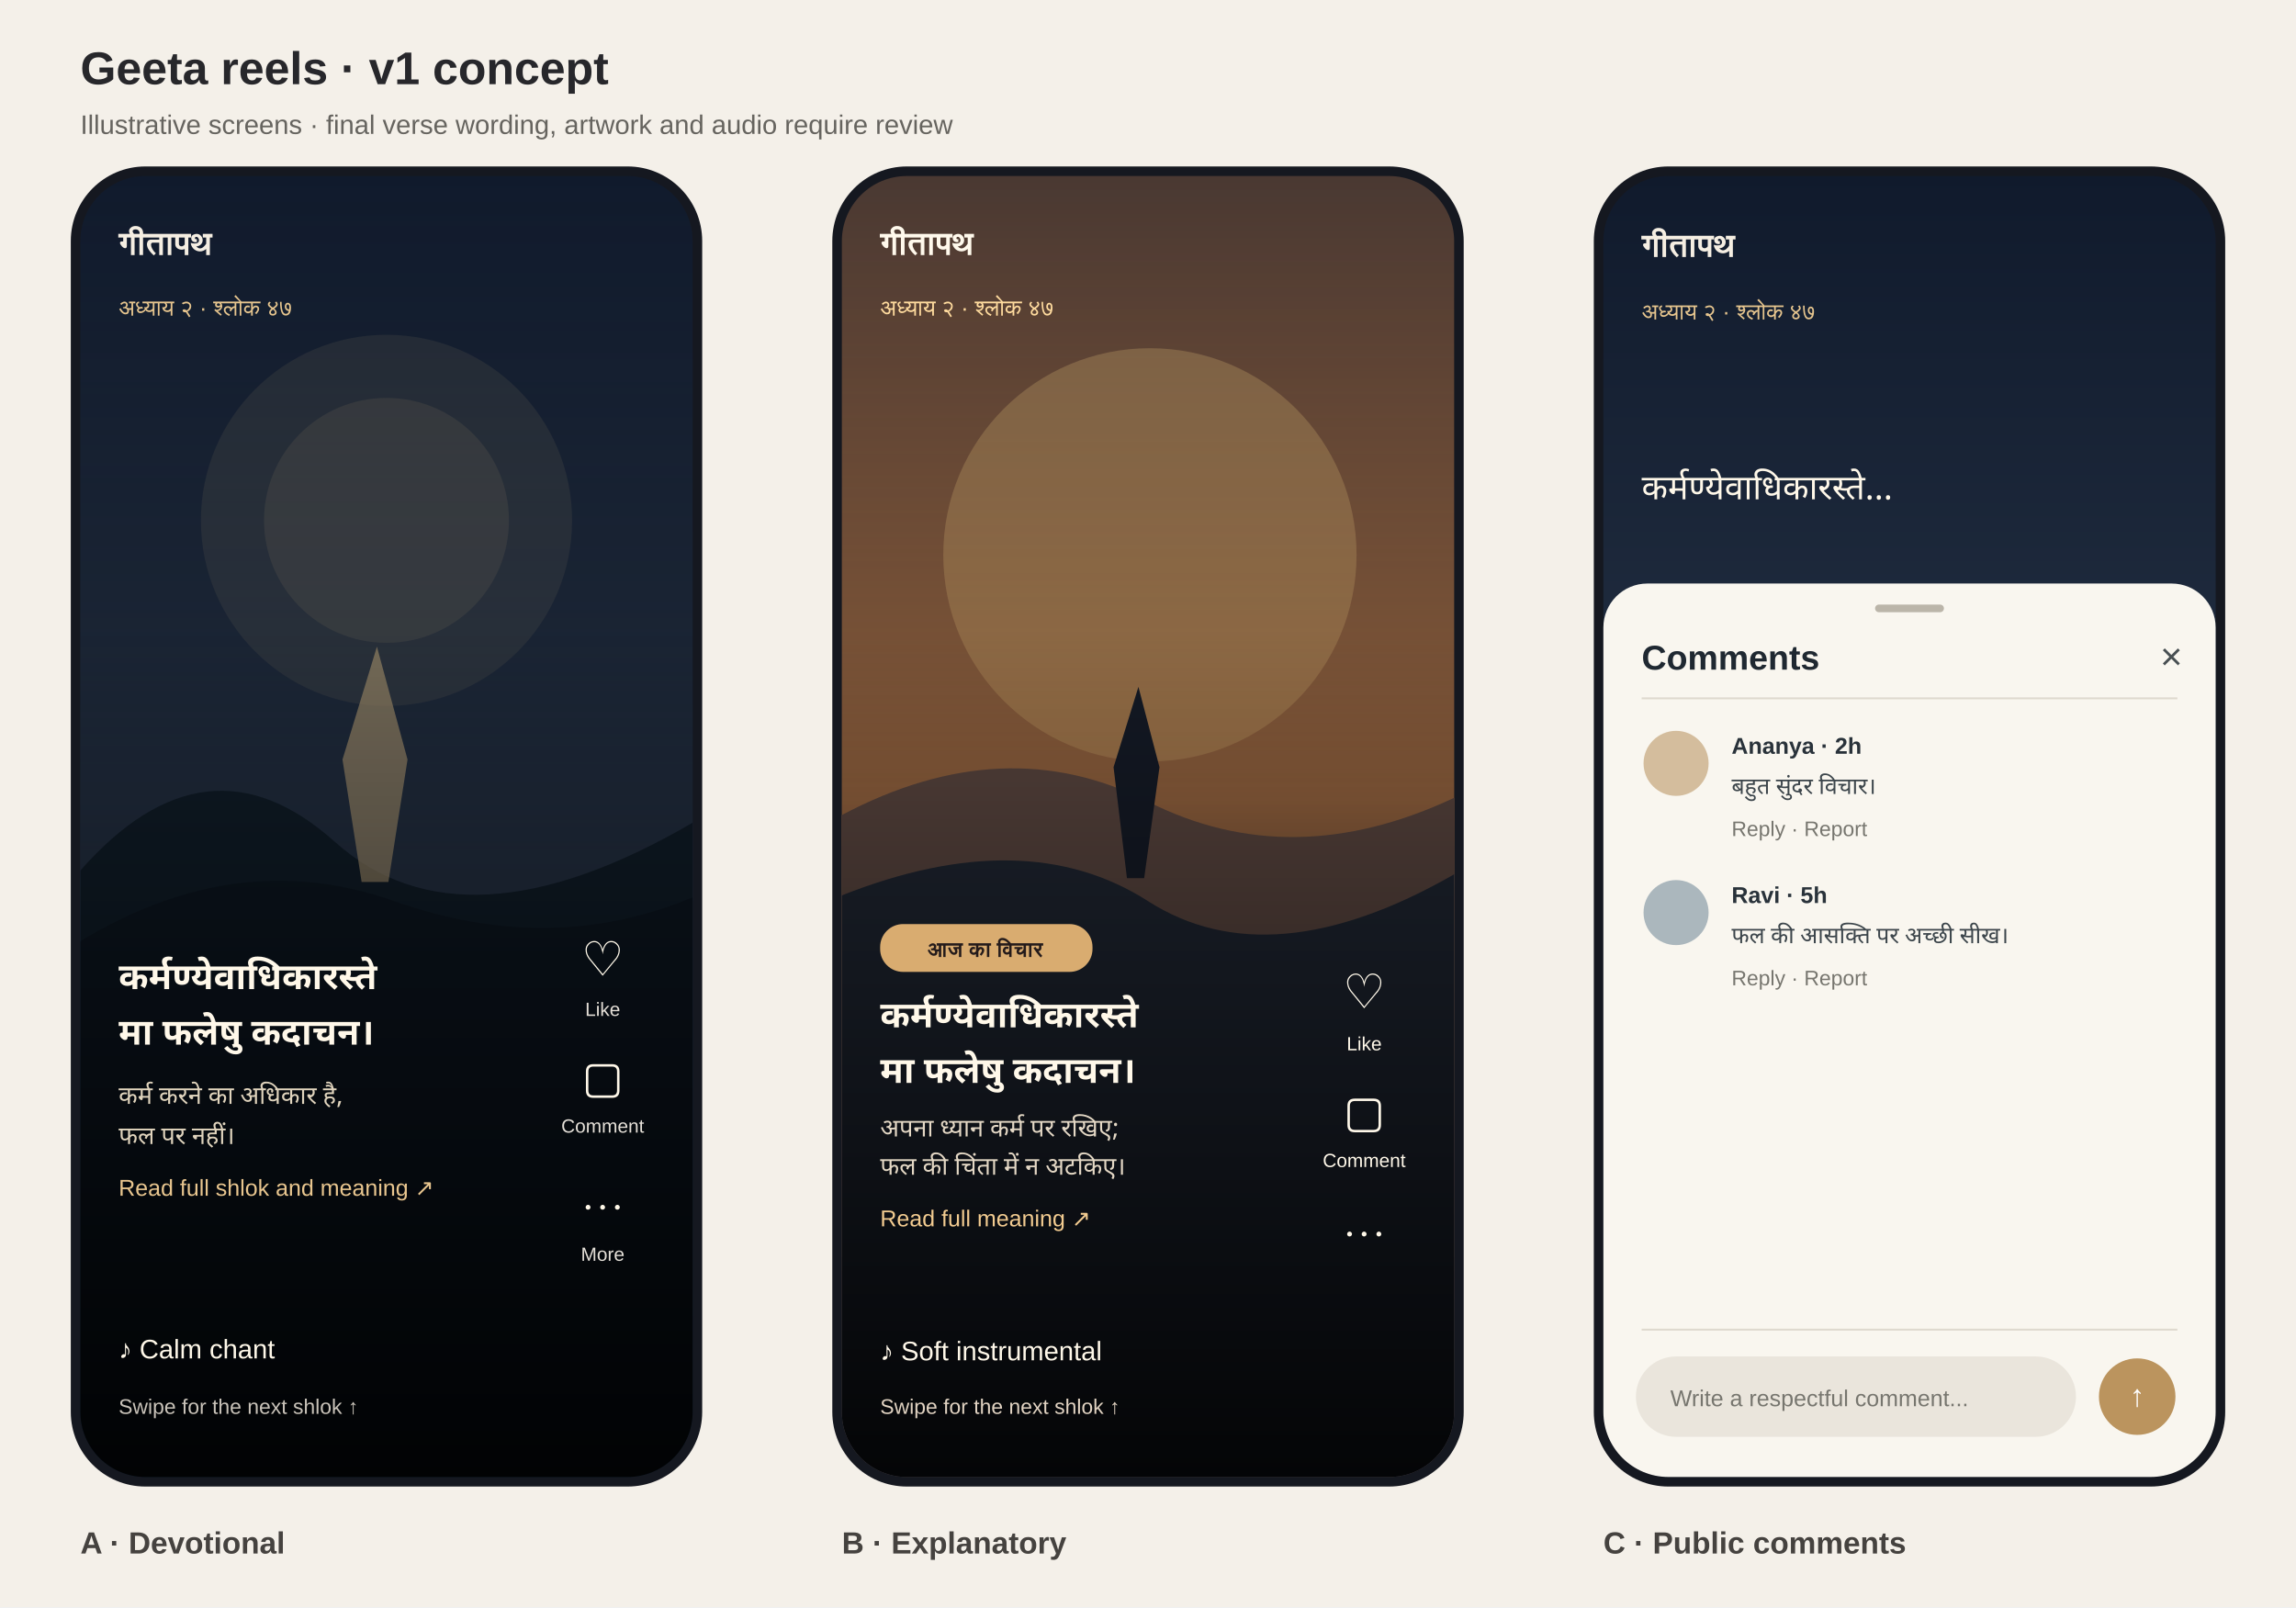
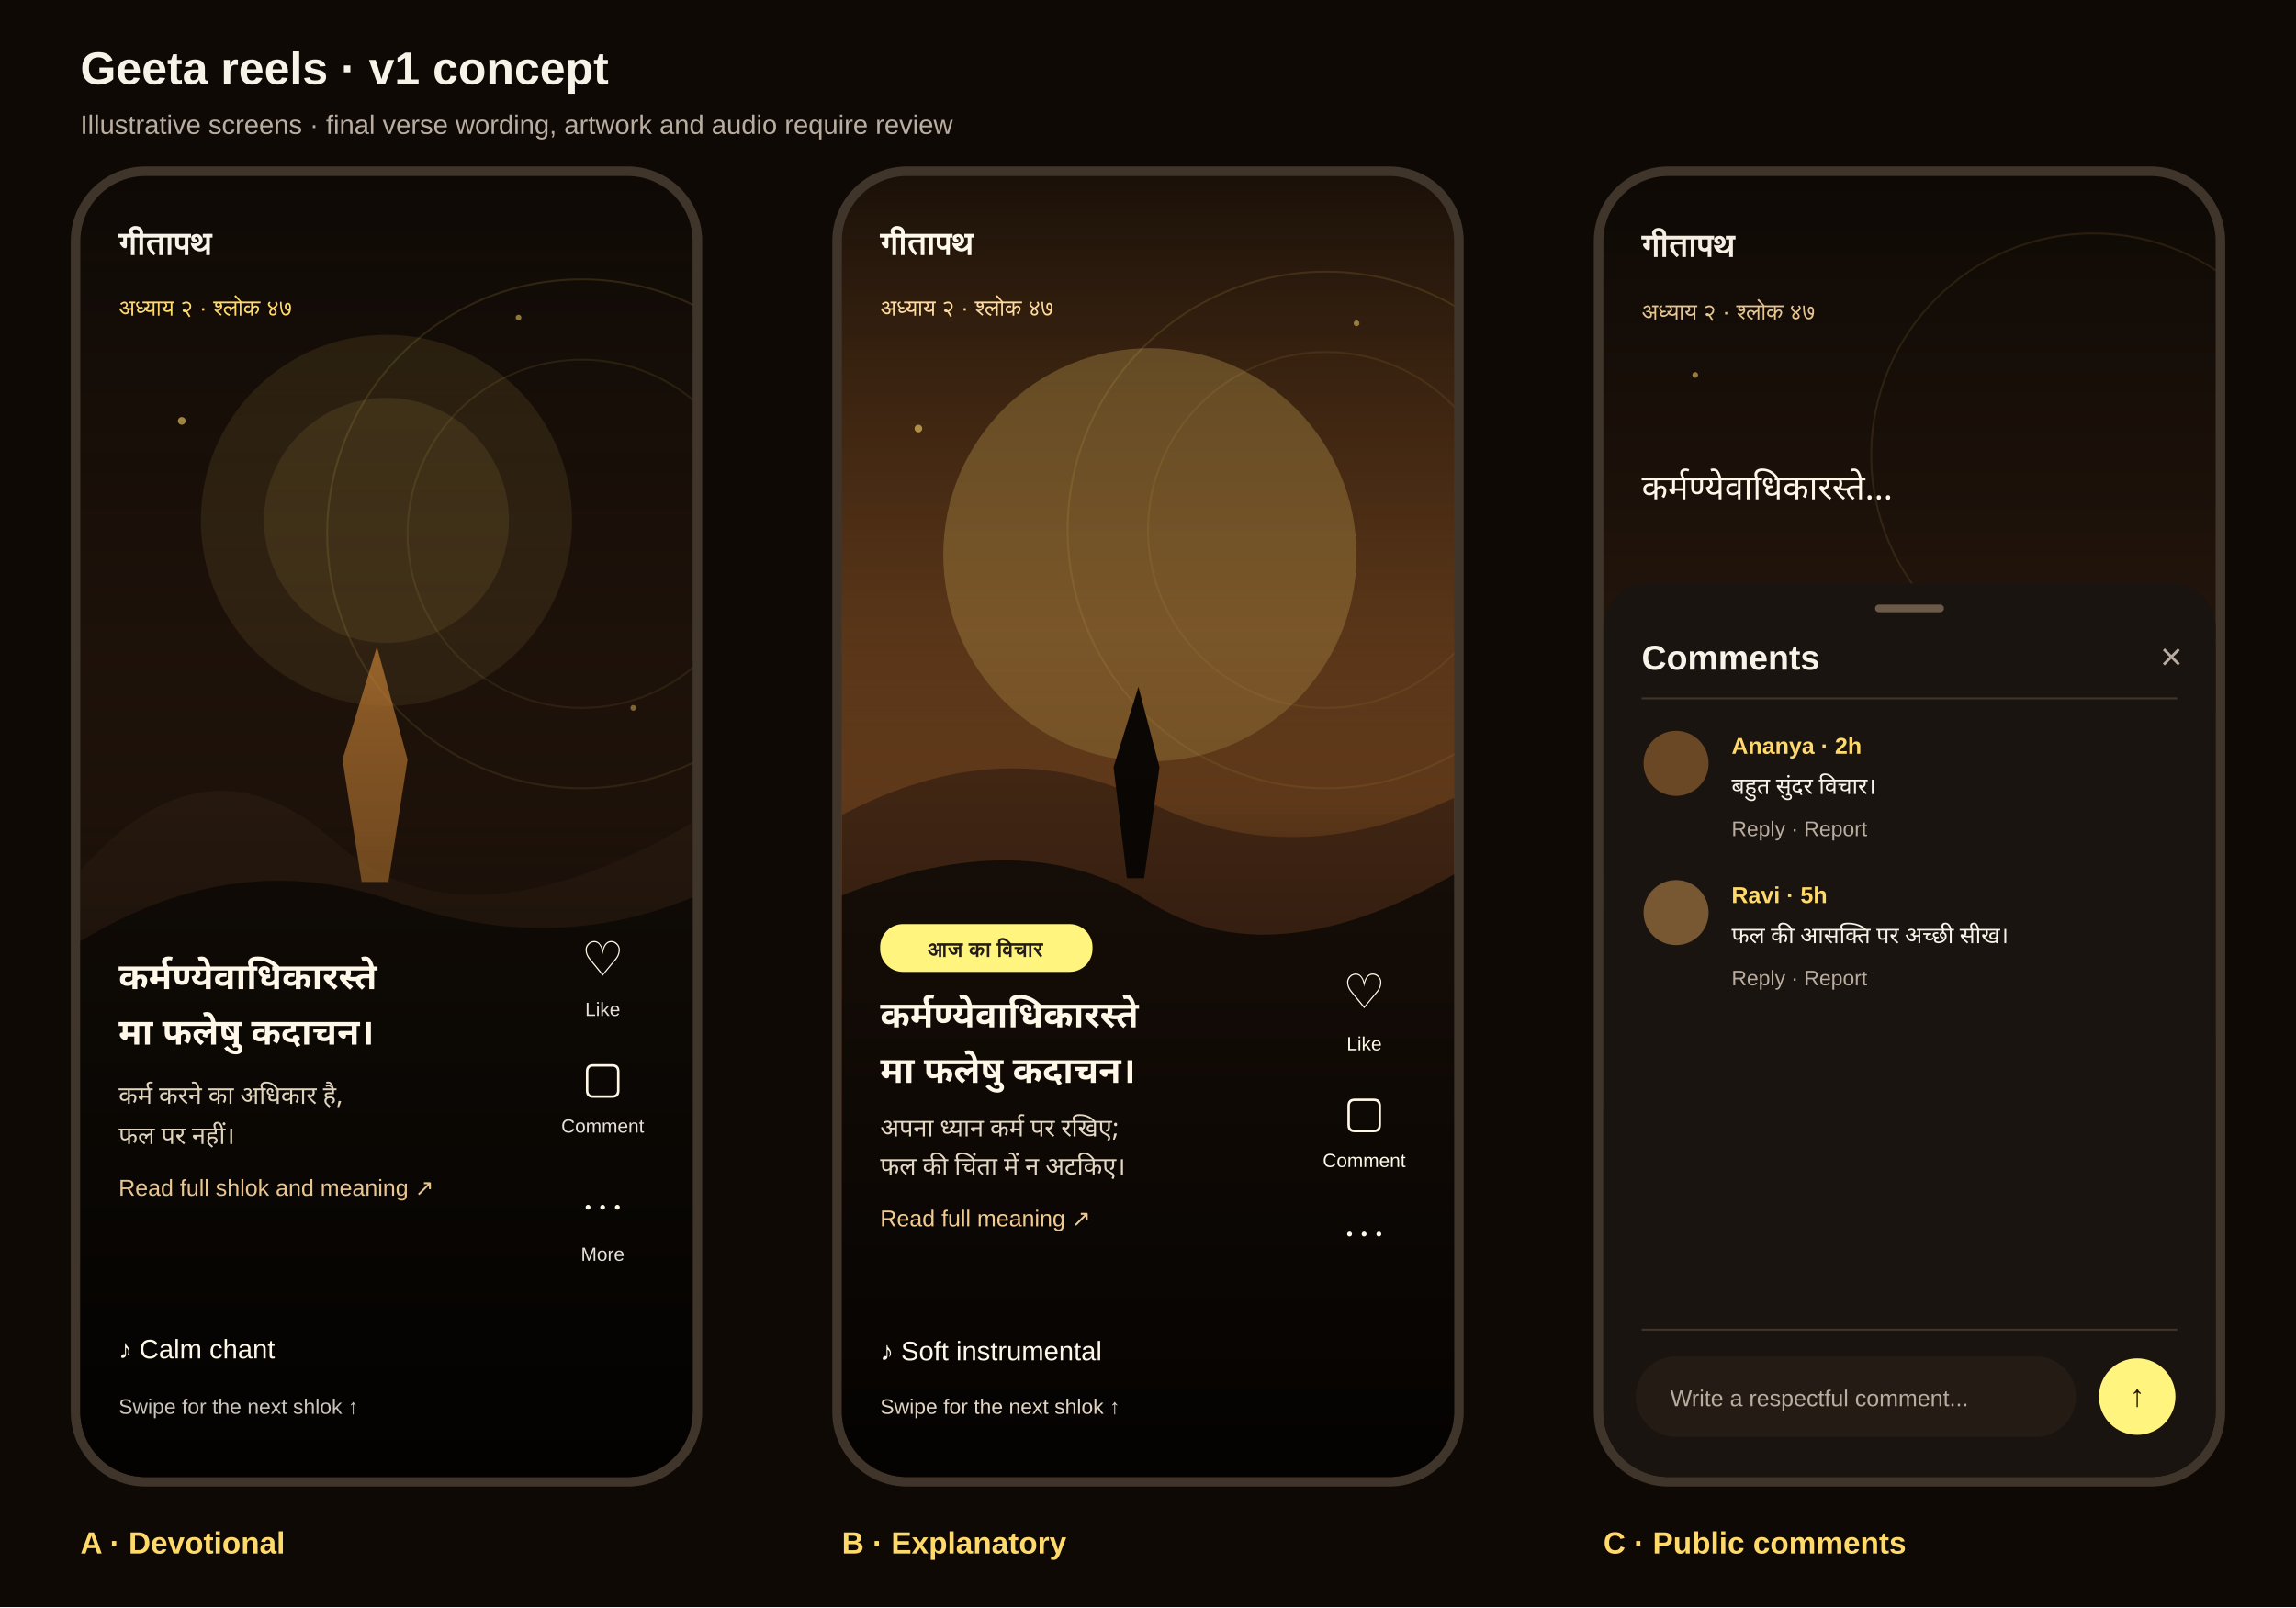
<svg xmlns="http://www.w3.org/2000/svg" width="1200" height="840" viewBox="0 0 1200 840" role="img" aria-labelledby="title desc">
  <defs>
    <linearGradient id="night" x2="0" y2="1">
-       <stop stop-color="#101a2c" />
-       <stop offset=".55" stop-color="#263346" />
-       <stop offset="1" stop-color="#0c111d" />
+       <stop stop-color="#0E0905" />
+       <stop offset=".55" stop-color="#2D1B0F" />
+       <stop offset="1" stop-color="#0E0905" />
    </linearGradient>
    <linearGradient id="sun" x2="0" y2="1">
-       <stop stop-color="#493832" />
-       <stop offset=".48" stop-color="#a36d45" />
-       <stop offset="1" stop-color="#151a26" />
+       <stop stop-color="#1A1008" />
+       <stop offset=".48" stop-color="#865024" />
+       <stop offset="1" stop-color="#0E0905" />
    </linearGradient>
    <linearGradient id="shade" x2="0" y2="1">
      <stop stop-color="#000" stop-opacity="0" />
      <stop offset=".35" stop-color="#000" stop-opacity=".15" />
      <stop offset="1" stop-color="#000" stop-opacity=".88" />
    </linearGradient>
    <clipPath id="phone1">
      <rect x="42" y="92" width="320" height="680" rx="34" />
    </clipPath>
    <clipPath id="phone2">
      <rect x="440" y="92" width="320" height="680" rx="34" />
    </clipPath>
    <clipPath id="phone3">
      <rect x="838" y="92" width="320" height="680" rx="34" />
    </clipPath>
  </defs>
-   <rect width="1200" height="840" fill="#f4f0e9" />
-   <text x="42" y="44" fill="#27272b" font-size="24" font-family="Arial,sans-serif" font-weight="700">Geeta reels · v1 concept</text>
-   <text x="42" y="70" fill="#66645f" font-size="14" font-family="Arial,sans-serif">Illustrative screens · final verse wording, artwork and audio require review</text>
-   <text x="42" y="812" fill="#45423f" font-size="16" font-family="Arial,sans-serif" font-weight="700">A · Devotional</text>
-   <text x="440" y="812" fill="#45423f" font-size="16" font-family="Arial,sans-serif" font-weight="700">B · Explanatory</text>
-   <text x="838" y="812" fill="#45423f" font-size="16" font-family="Arial,sans-serif" font-weight="700">C · Public comments</text>
-   <rect x="37" y="87" width="330" height="690" rx="39" fill="#151820" />
+   <rect width="1200" height="840" fill="#0E0905" />
+   <text x="42" y="44" fill="#F8F3E9" font-size="24" font-family="Arial,sans-serif" font-weight="700">Geeta reels · v1 concept</text>
+   <text x="42" y="70" fill="#B8ADA0" font-size="14" font-family="Arial,sans-serif">Illustrative screens · final verse wording, artwork and audio require review</text>
+   <text x="42" y="812" fill="#FFD96A" font-size="16" font-family="Arial,sans-serif" font-weight="700">A · Devotional</text>
+   <text x="440" y="812" fill="#FFD96A" font-size="16" font-family="Arial,sans-serif" font-weight="700">B · Explanatory</text>
+   <text x="838" y="812" fill="#FFD96A" font-size="16" font-family="Arial,sans-serif" font-weight="700">C · Public comments</text>
+   <rect x="37" y="87" width="330" height="690" rx="39" fill="#40352A" />
  <g clip-path="url(#phone1)">
    <rect x="42" y="92" width="320" height="680" fill="url(#night)" />
-     <circle cx="202" cy="272" r="97" fill="#d7b983" opacity=".09" />
-     <circle cx="202" cy="272" r="64" fill="#d7b983" opacity=".1" />
-     <path d="M42 455 Q108 380 175 440 T362 430 L362 772 L42 772Z" fill="#111e2a" />
-     <path d="M42 492 Q124 442 206 471 T362 469 L362 772 L42 772Z" fill="#0d1722" />
-     <path d="M179 397 l18 -59 16 59 -10 64 -14 0z" fill="#b7a078" opacity=".65" />
+     <circle cx="304" cy="279" r="133" fill="none" stroke="#FFD96A" stroke-opacity=".13" />
+     <circle cx="304" cy="279" r="91" fill="none" stroke="#FFD96A" stroke-opacity=".10" />
+     <circle cx="95" cy="220" r="2" fill="#FFD96A" opacity=".65" />
+     <circle cx="271" cy="166" r="1.5" fill="#FFD96A" opacity=".55" />
+     <circle cx="331" cy="370" r="1.5" fill="#FFD96A" opacity=".55" />
+     <circle cx="202" cy="272" r="97" fill="#FFD96A" opacity=".10" />
+     <circle cx="202" cy="272" r="64" fill="#FFD96A" opacity=".10" />
+     <path d="M42 455 Q108 380 175 440 T362 430 L362 772 L42 772Z" fill="#352214" />
+     <path d="M42 492 Q124 442 206 471 T362 469 L362 772 L42 772Z" fill="#181008" />
+     <path d="M179 397 l18 -59 16 59 -10 64 -14 0z" fill="#F6A042" opacity=".65" />
    <rect x="42" y="92" width="320" height="680" fill="url(#shade)" />
-     <text x="62" y="133" fill="#f5eee2" font-size="17" font-family="Arial,sans-serif" font-weight="700">गीतापथ</text>
-     <text x="62" y="165" fill="#e6c58e" font-size="12" font-family="Arial,sans-serif">अध्याय २  ·  श्लोक ४७</text>
+     <text x="62" y="133" fill="#F8F3E9" font-size="17" font-family="Arial,sans-serif" font-weight="700">गीतापथ</text>
+     <text x="62" y="165" fill="#FFD96A" font-size="12" font-family="Arial,sans-serif">अध्याय २  ·  श्लोक ४७</text>
    <text x="62" y="517" fill="#fff8e9" font-size="19" font-family="Noto Sans Devanagari,Arial,sans-serif" font-weight="600">कर्मण्येवाधिकारस्ते</text>
    <text x="62" y="546" fill="#fff8e9" font-size="19" font-family="Noto Sans Devanagari,Arial,sans-serif" font-weight="600">मा फलेषु कदाचन।</text>
    <text x="62" y="577" fill="#e0d4bd" font-size="13" font-family="Noto Sans Devanagari,Arial,sans-serif">कर्म करने का अधिकार है,</text>
    <text x="62" y="598" fill="#e0d4bd" font-size="13" font-family="Noto Sans Devanagari,Arial,sans-serif">फल पर नहीं।</text>
    <text x="62" y="625" fill="#e9c68f" font-size="12" font-family="Arial,sans-serif">Read full shlok and meaning  ↗</text>
    <text x="315" y="510" text-anchor="middle" fill="#fff8e9" font-size="25">♡</text>
    <text x="315" y="531" text-anchor="middle" fill="#e5e0d8" font-size="10" font-family="Arial,sans-serif">Like</text>
    <text x="315" y="571" text-anchor="middle" fill="#fff8e9" font-size="23">▢</text>
    <text x="315" y="592" text-anchor="middle" fill="#e5e0d8" font-size="10" font-family="Arial,sans-serif">Comment</text>
    <text x="315" y="637" text-anchor="middle" fill="#fff8e9" font-size="23">⋯</text>
    <text x="315" y="659" text-anchor="middle" fill="#e5e0d8" font-size="10" font-family="Arial,sans-serif">More</text>
    <text x="62" y="710" fill="#fff8e9" font-size="14" font-family="Arial,sans-serif">♪  Calm chant</text>
    <text x="62" y="739" fill="#c9c3b9" font-size="11" font-family="Arial,sans-serif">Swipe for the next shlok ↑</text>
  </g>
-   <rect x="435" y="87" width="330" height="690" rx="39" fill="#151820" />
+   <rect x="435" y="87" width="330" height="690" rx="39" fill="#40352A" />
  <g clip-path="url(#phone2)">
    <rect x="440" y="92" width="320" height="680" fill="url(#sun)" />
-     <circle cx="601" cy="290" r="108" fill="#f1ca80" opacity=".25" />
-     <path d="M440 426 Q525 381 600 419 T760 417 L760 772 L440 772Z" fill="#624c45" />
-     <path d="M440 468 Q536 430 600 471 T760 457 L760 772 L440 772Z" fill="#222936" />
-     <path d="M582 401 l13 -42 11 42 -8 58 -9 0z" fill="#171d2a" />
+     <circle cx="693" cy="277" r="135" fill="none" stroke="#FFD96A" stroke-opacity=".12" />
+     <circle cx="693" cy="277" r="93" fill="none" stroke="#FFD96A" stroke-opacity=".09" />
+     <circle cx="480" cy="224" r="2" fill="#FFD96A" opacity=".65" />
+     <circle cx="709" cy="169" r="1.5" fill="#FFD96A" opacity=".55" />
+     <circle cx="601" cy="290" r="108" fill="#FFD96A" opacity=".25" />
+     <path d="M440 426 Q525 381 600 419 T760 417 L760 772 L440 772Z" fill="#5A341B" />
+     <path d="M440 468 Q536 430 600 471 T760 457 L760 772 L440 772Z" fill="#21140B" />
+     <path d="M582 401 l13 -42 11 42 -8 58 -9 0z" fill="#0E0905" />
    <rect x="440" y="92" width="320" height="680" fill="url(#shade)" />
    <text x="460" y="133" fill="#fff9ec" font-size="17" font-family="Arial,sans-serif" font-weight="700">गीतापथ</text>
    <text x="460" y="165" fill="#ffdb9e" font-size="12" font-family="Arial,sans-serif">अध्याय २  ·  श्लोक ४७</text>
-     <rect x="460" y="483" width="111" height="25" rx="12" fill="#d9ac70" />
+     <rect x="460" y="483" width="111" height="25" rx="12" fill="#FFF47D" />
    <text x="515" y="500" text-anchor="middle" fill="#241b1b" font-size="11" font-family="Arial,sans-serif" font-weight="700">आज का विचार</text>
    <text x="460" y="537" fill="#fff8e9" font-size="19" font-family="Noto Sans Devanagari,Arial,sans-serif" font-weight="600">कर्मण्येवाधिकारस्ते</text>
    <text x="460" y="566" fill="#fff8e9" font-size="19" font-family="Noto Sans Devanagari,Arial,sans-serif" font-weight="600">मा फलेषु कदाचन।</text>
    <text x="460" y="594" fill="#e4d8c5" font-size="13" font-family="Noto Sans Devanagari,Arial,sans-serif">अपना ध्यान कर्म पर रखिए;</text>
    <text x="460" y="614" fill="#e4d8c5" font-size="13" font-family="Noto Sans Devanagari,Arial,sans-serif">फल की चिंता में न अटकिए।</text>
    <text x="460" y="641" fill="#f2cb90" font-size="12" font-family="Arial,sans-serif">Read full meaning  ↗</text>
    <text x="713" y="527" text-anchor="middle" fill="#fff8e9" font-size="25">♡</text>
    <text x="713" y="549" text-anchor="middle" fill="#fff8e9" font-size="10" font-family="Arial,sans-serif">Like</text>
    <text x="713" y="589" text-anchor="middle" fill="#fff8e9" font-size="23">▢</text>
    <text x="713" y="610" text-anchor="middle" fill="#fff8e9" font-size="10" font-family="Arial,sans-serif">Comment</text>
    <text x="713" y="651" text-anchor="middle" fill="#fff8e9" font-size="23">⋯</text>
    <text x="460" y="711" fill="#fff8e9" font-size="14" font-family="Arial,sans-serif">♪  Soft instrumental</text>
    <text x="460" y="739" fill="#e1d3c2" font-size="11" font-family="Arial,sans-serif">Swipe for the next shlok ↑</text>
  </g>
-   <rect x="833" y="87" width="330" height="690" rx="39" fill="#151820" />
+   <rect x="833" y="87" width="330" height="690" rx="39" fill="#40352A" />
  <g clip-path="url(#phone3)">
    <rect x="838" y="92" width="320" height="680" fill="url(#night)" />
+     <circle cx="1094" cy="238" r="116" fill="none" stroke="#FFD96A" stroke-opacity=".10" />
+     <circle cx="886" cy="196" r="1.5" fill="#FFD96A" opacity=".55" />
    <text x="858" y="134" fill="#f5eee2" font-size="17" font-family="Arial,sans-serif" font-weight="700">गीतापथ</text>
    <text x="858" y="167" fill="#e6c58e" font-size="12" font-family="Arial,sans-serif">अध्याय २  ·  श्लोक ४७</text>
    <text x="858" y="261" fill="#fff8e9" font-size="18" font-family="Noto Sans Devanagari,Arial,sans-serif">कर्मण्येवाधिकारस्ते...</text>
-     <rect x="838" y="305" width="320" height="467" rx="23" fill="#f9f6ef" />
-     <rect x="980" y="316" width="36" height="4" rx="2" fill="#bbb5a9" />
-     <text x="858" y="350" fill="#1f2831" font-size="18" font-family="Arial,sans-serif" font-weight="700">Comments</text>
-     <text x="1129" y="350" fill="#484f52" font-size="20" font-family="Arial,sans-serif">×</text>
-     <line x1="858" y1="365" x2="1138" y2="365" stroke="#ded9ce" />
-     <circle cx="876" cy="399" r="17" fill="#d4bd9d" />
-     <text x="905" y="394" fill="#29323a" font-size="12" font-family="Arial,sans-serif" font-weight="700">Ananya · 2h</text>
-     <text x="905" y="415" fill="#3c454b" font-size="12" font-family="Noto Sans Devanagari,Arial,sans-serif">बहुत सुंदर विचार।</text>
-     <text x="905" y="437" fill="#77766f" font-size="11" font-family="Arial,sans-serif">Reply   ·   Report</text>
-     <circle cx="876" cy="477" r="17" fill="#abb7bd" />
-     <text x="905" y="472" fill="#29323a" font-size="12" font-family="Arial,sans-serif" font-weight="700">Ravi · 5h</text>
-     <text x="905" y="493" fill="#3c454b" font-size="12" font-family="Noto Sans Devanagari,Arial,sans-serif">फल की आसक्ति पर अच्छी सीख।</text>
-     <text x="905" y="515" fill="#77766f" font-size="11" font-family="Arial,sans-serif">Reply   ·   Report</text>
-     <line x1="858" y1="695" x2="1138" y2="695" stroke="#ded9ce" />
-     <rect x="855" y="709" width="230" height="42" rx="21" fill="#eae5dc" />
-     <text x="873" y="735" fill="#77766f" font-size="12" font-family="Arial,sans-serif">Write a respectful comment...</text>
-     <circle cx="1117" cy="730" r="20" fill="#bb945e" />
-     <text x="1117" y="735" text-anchor="middle" fill="#fff" font-size="16" font-family="Arial,sans-serif">↑</text>
+     <rect x="838" y="305" width="320" height="467" rx="23" fill="#1A1410" />
+     <rect x="980" y="316" width="36" height="4" rx="2" fill="#6B5A48" />
+     <text x="858" y="350" fill="#F8F3E9" font-size="18" font-family="Arial,sans-serif" font-weight="700">Comments</text>
+     <text x="1129" y="350" fill="#B8ADA0" font-size="20" font-family="Arial,sans-serif">×</text>
+     <line x1="858" y1="365" x2="1138" y2="365" stroke="#40352A" />
+     <circle cx="876" cy="399" r="17" fill="#6A4825" />
+     <text x="905" y="394" fill="#FFD96A" font-size="12" font-family="Arial,sans-serif" font-weight="700">Ananya · 2h</text>
+     <text x="905" y="415" fill="#F8F3E9" font-size="12" font-family="Noto Sans Devanagari,Arial,sans-serif">बहुत सुंदर विचार।</text>
+     <text x="905" y="437" fill="#B8ADA0" font-size="11" font-family="Arial,sans-serif">Reply   ·   Report</text>
+     <circle cx="876" cy="477" r="17" fill="#775833" />
+     <text x="905" y="472" fill="#FFD96A" font-size="12" font-family="Arial,sans-serif" font-weight="700">Ravi · 5h</text>
+     <text x="905" y="493" fill="#F8F3E9" font-size="12" font-family="Noto Sans Devanagari,Arial,sans-serif">फल की आसक्ति पर अच्छी सीख।</text>
+     <text x="905" y="515" fill="#B8ADA0" font-size="11" font-family="Arial,sans-serif">Reply   ·   Report</text>
+     <line x1="858" y1="695" x2="1138" y2="695" stroke="#40352A" />
+     <rect x="855" y="709" width="230" height="42" rx="21" fill="#241B15" />
+     <text x="873" y="735" fill="#B8ADA0" font-size="12" font-family="Arial,sans-serif">Write a respectful comment...</text>
+     <circle cx="1117" cy="730" r="20" fill="#FFF47D" />
+     <text x="1117" y="735" text-anchor="middle" fill="#241500" font-size="16" font-family="Arial,sans-serif">↑</text>
  </g>
</svg>
